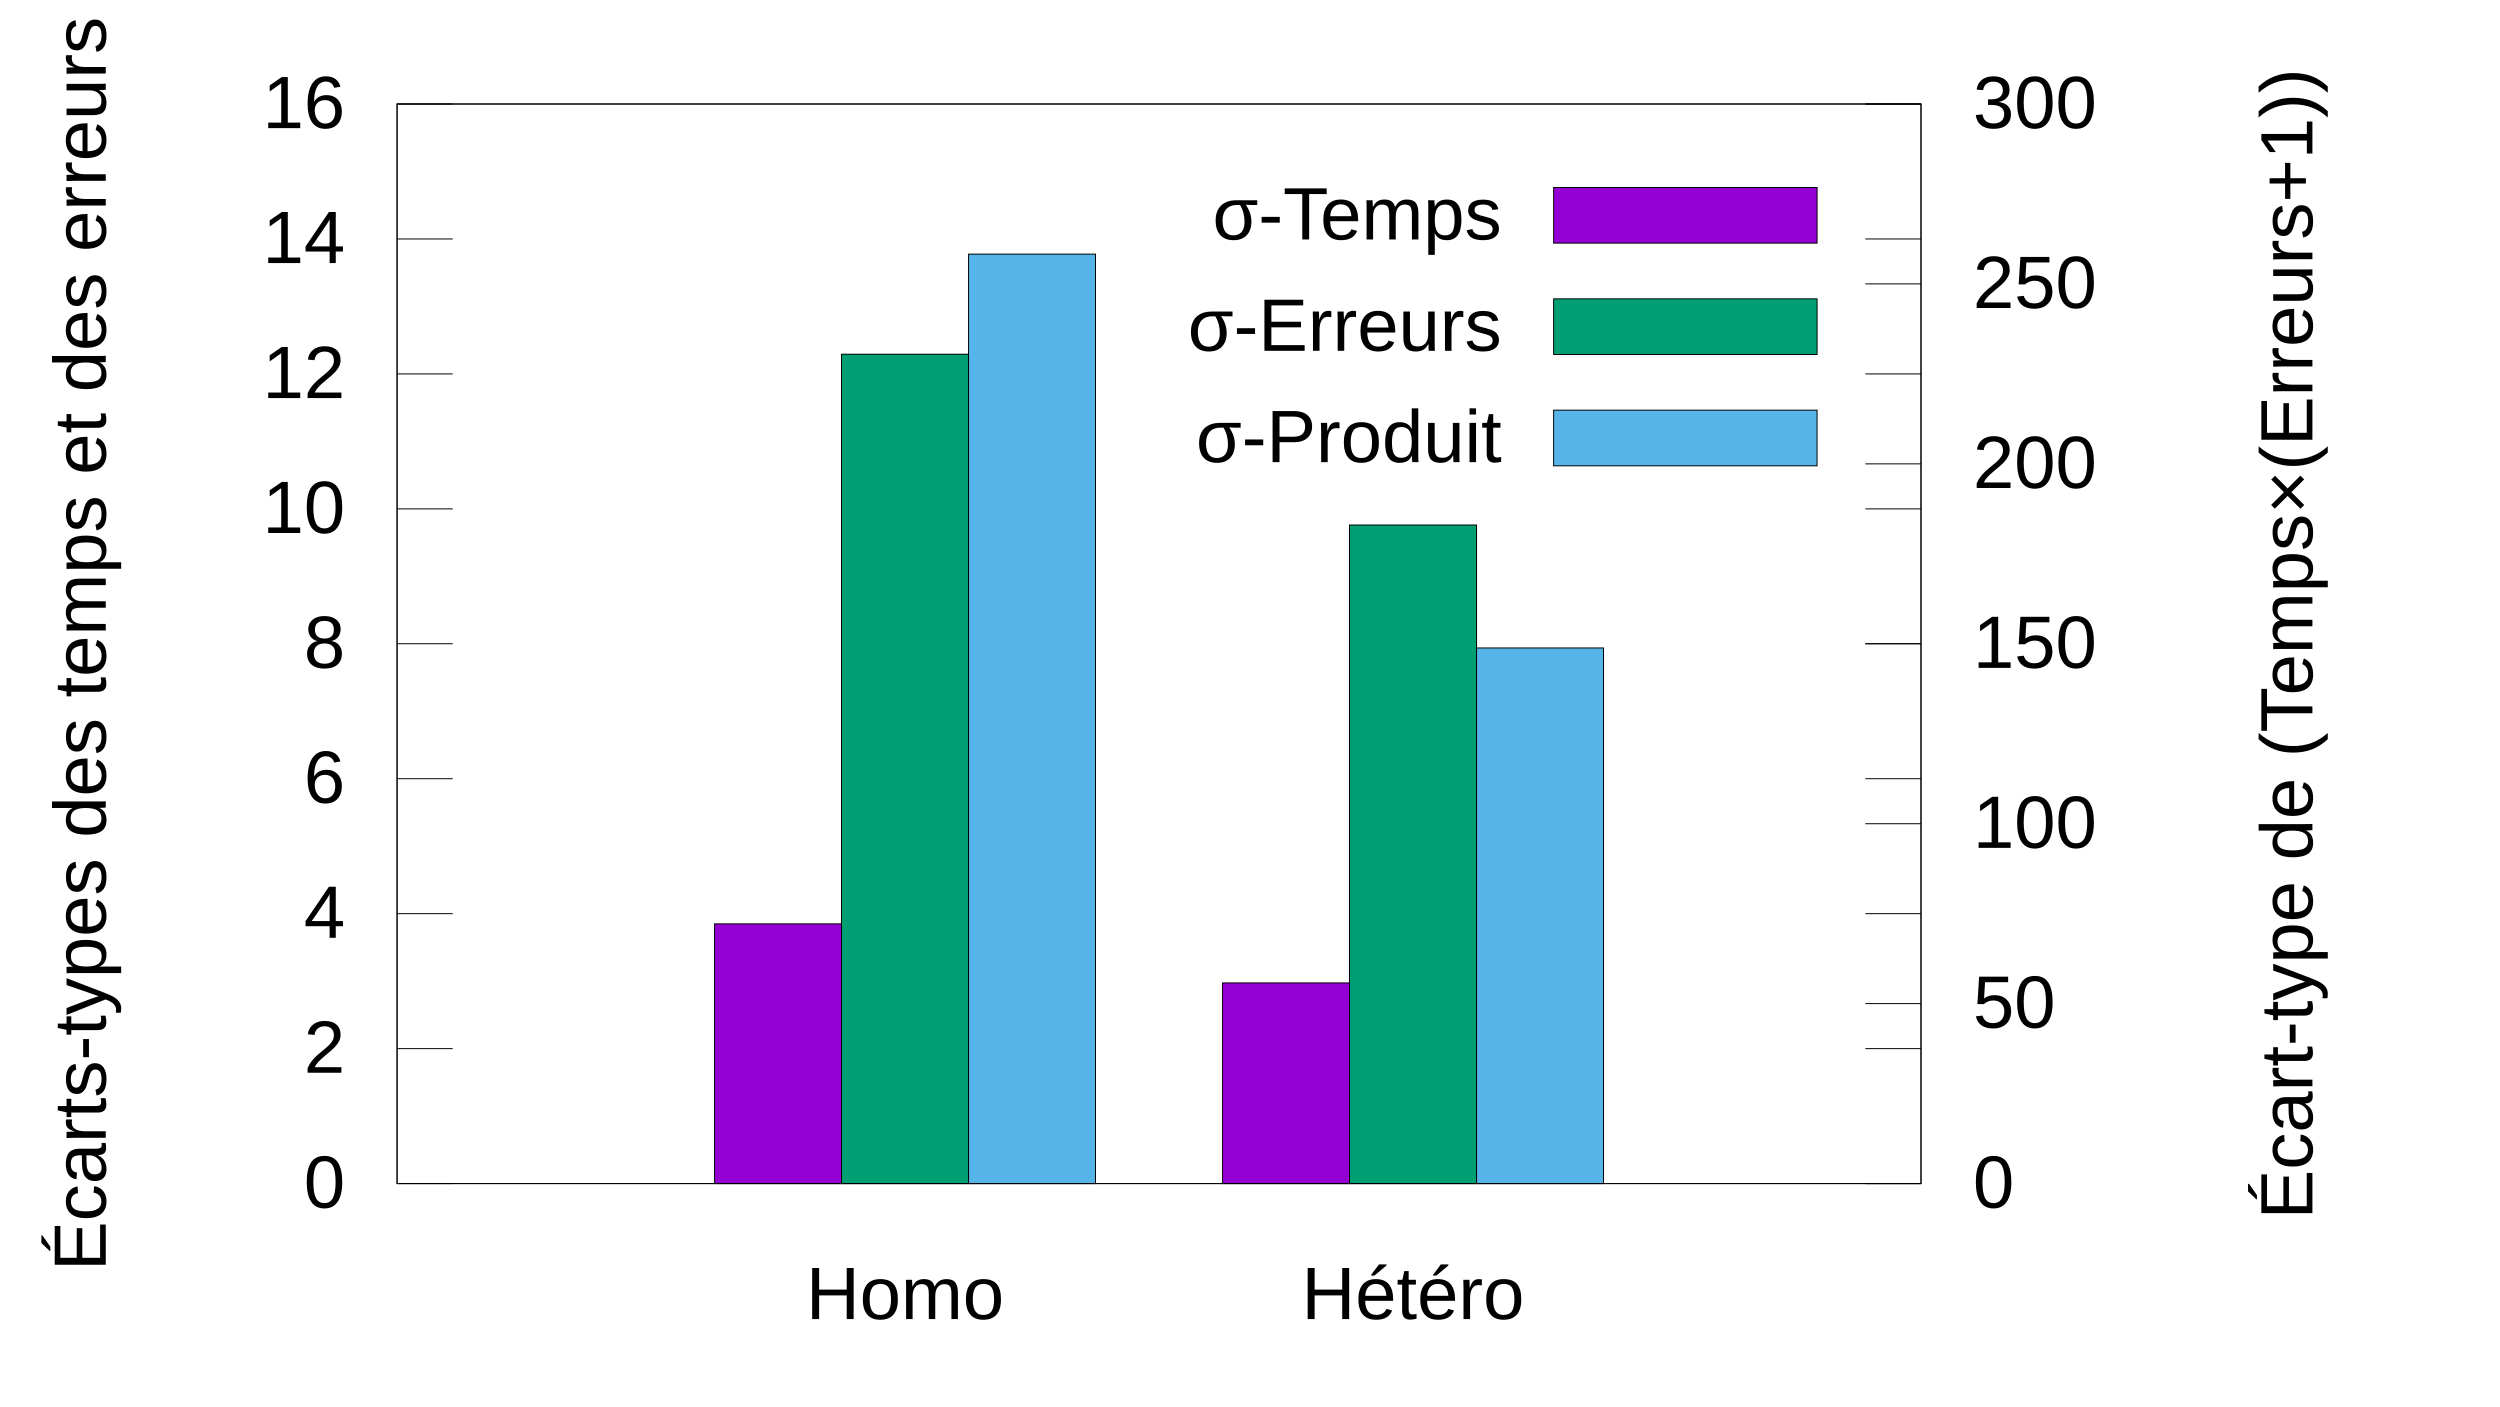
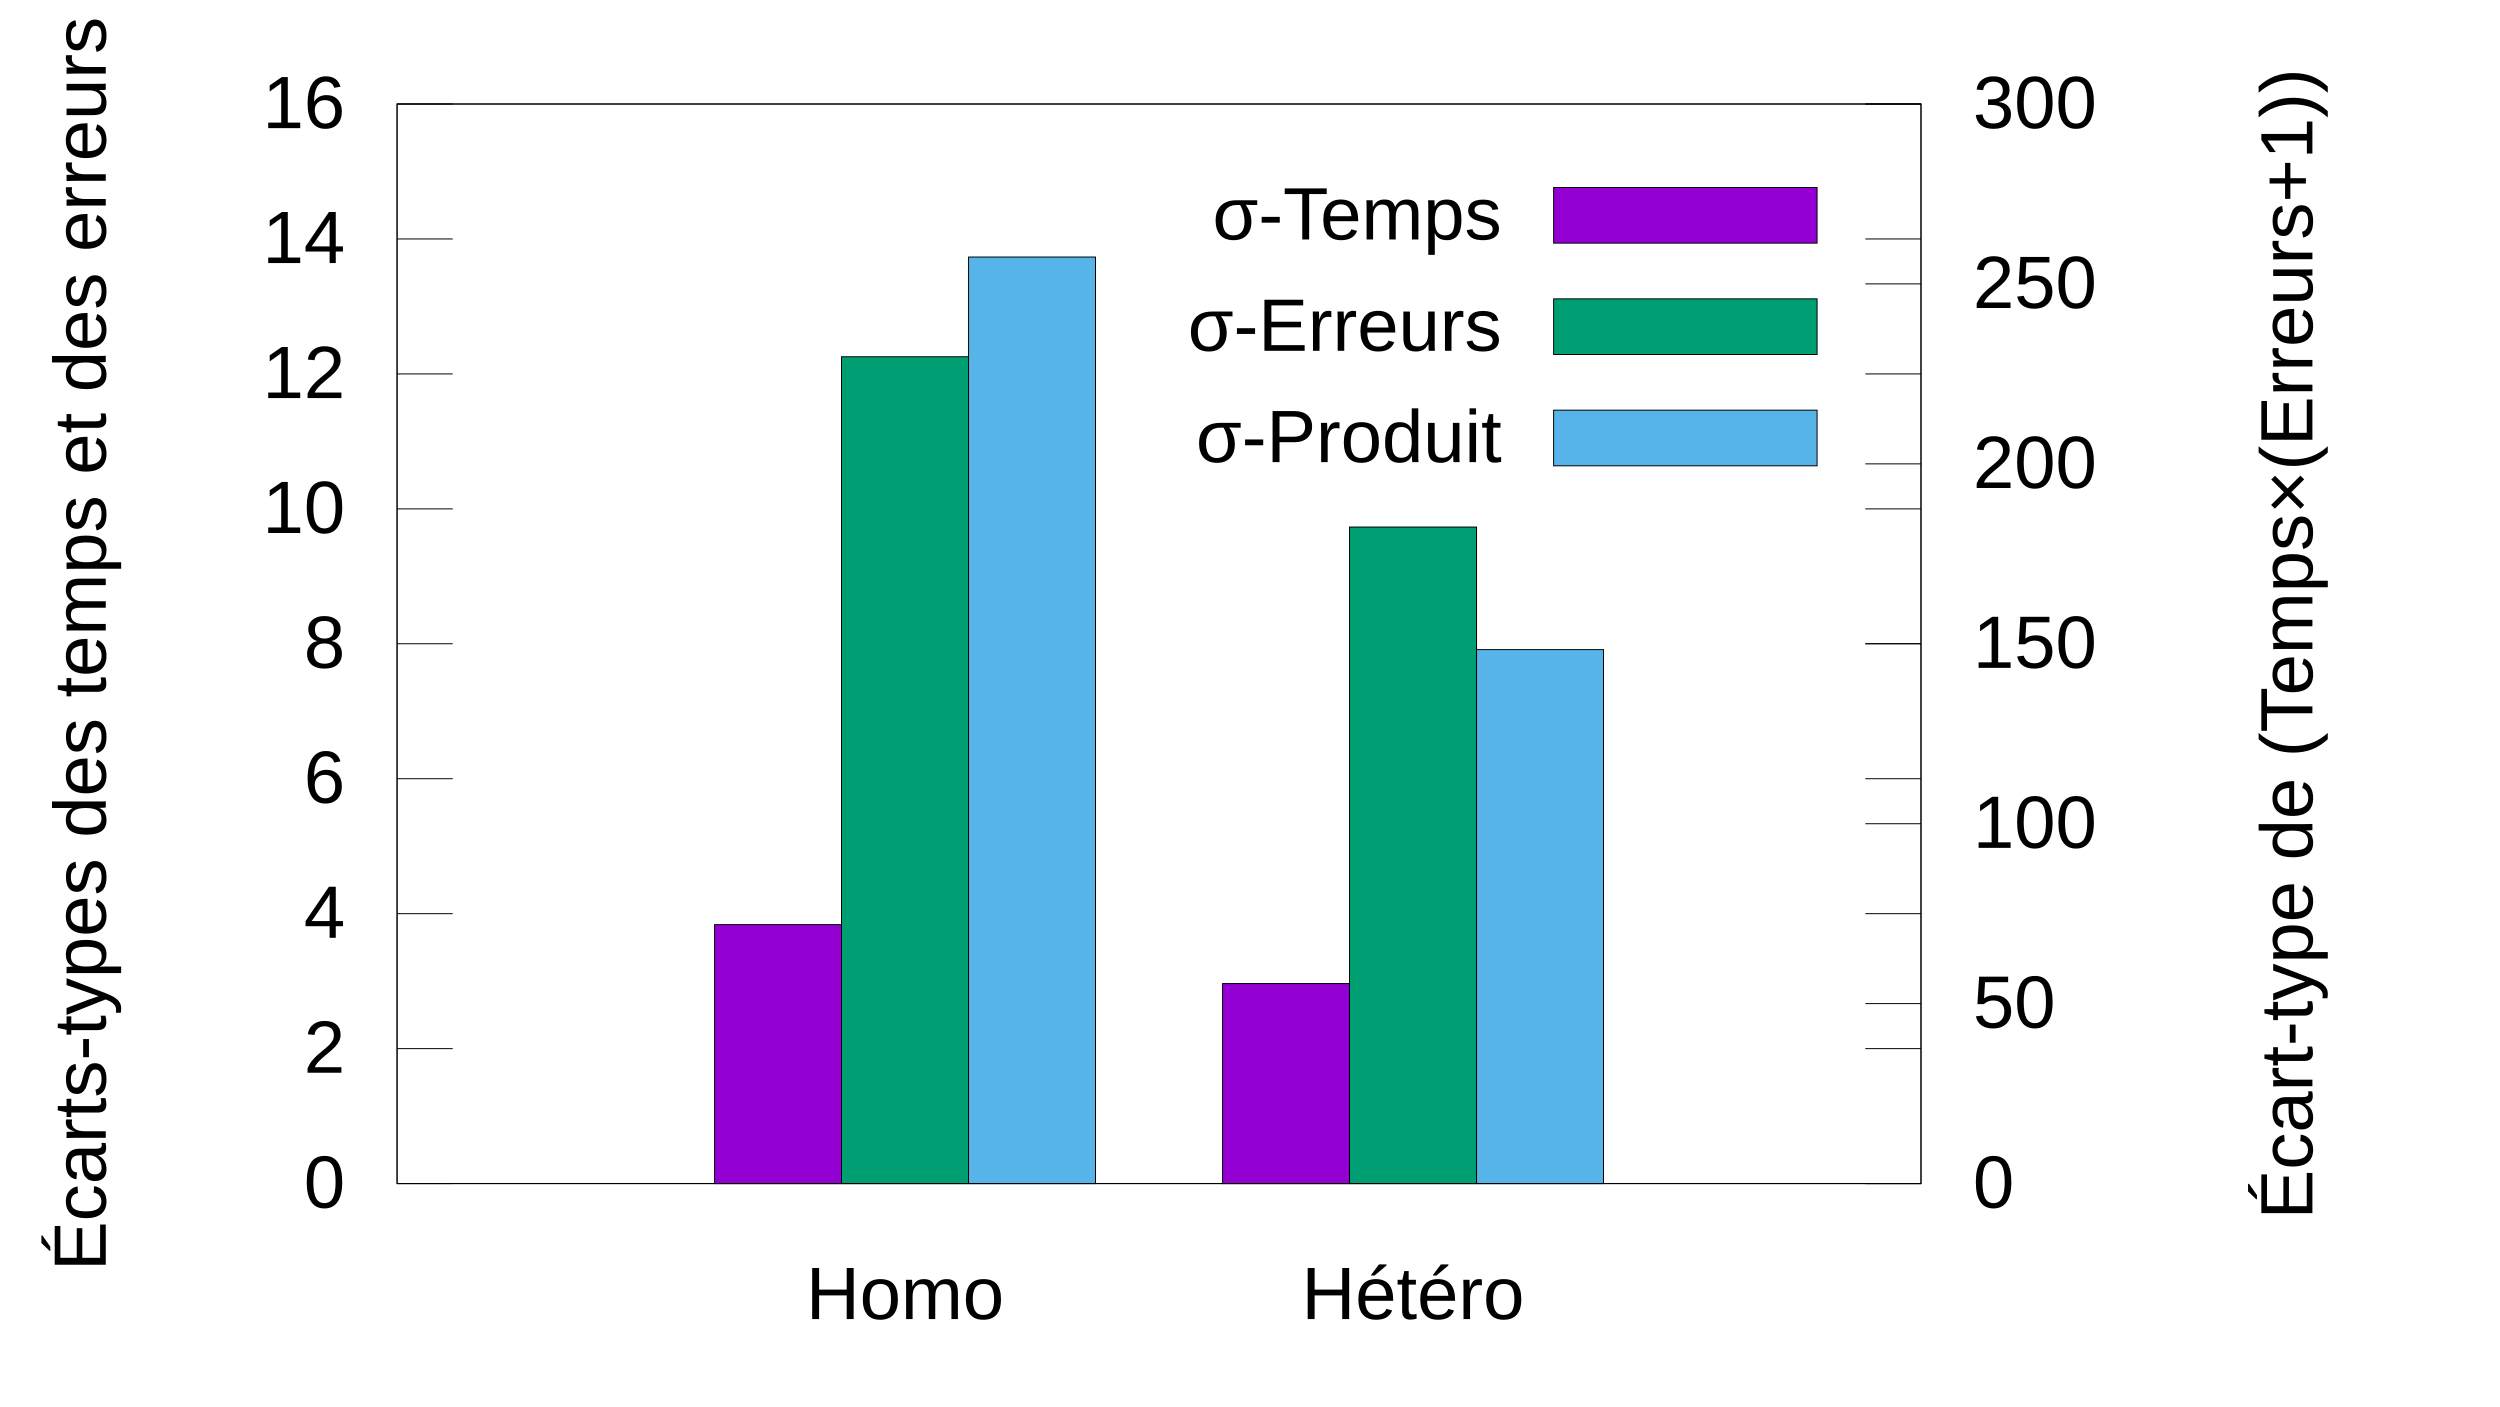
<svg xmlns="http://www.w3.org/2000/svg" xmlns:xlink="http://www.w3.org/1999/xlink" width="2560" height="1440" viewBox="0 0 2560 1440">
  <g id="gnuplot_canvas">
    <rect x="0" y="0" width="2560" height="1440" fill="none" />
    <defs>
      <circle id="gpDot" r="0.5" stroke-width="0.5" />
      <path id="gpPt0" stroke-width="0.035" stroke="currentColor" d="M-1,0 h2 M0,-1 v2" />
      <path id="gpPt1" stroke-width="0.035" stroke="currentColor" d="M-1,-1 L1,1 M1,-1 L-1,1" />
      <path id="gpPt2" stroke-width="0.035" stroke="currentColor" d="M-1,0 L1,0 M0,-1 L0,1 M-1,-1 L1,1 M-1,1 L1,-1" />
      <rect id="gpPt3" stroke-width="0.035" stroke="currentColor" x="-1" y="-1" width="2" height="2" />
      <rect id="gpPt4" stroke-width="0.035" stroke="currentColor" fill="currentColor" x="-1" y="-1" width="2" height="2" />
      <circle id="gpPt5" stroke-width="0.035" stroke="currentColor" cx="0" cy="0" r="1" />
      <use xlink:href="#gpPt5" id="gpPt6" fill="currentColor" stroke="none" />
      <path id="gpPt7" stroke-width="0.035" stroke="currentColor" d="M0,-1.33 L-1.33,0.67 L1.33,0.67 z" />
      <use xlink:href="#gpPt7" id="gpPt8" fill="currentColor" stroke="none" />
      <use xlink:href="#gpPt7" id="gpPt9" stroke="currentColor" transform="rotate(180)" />
      <use xlink:href="#gpPt9" id="gpPt10" fill="currentColor" stroke="none" />
      <use xlink:href="#gpPt3" id="gpPt11" stroke="currentColor" transform="rotate(45)" />
      <use xlink:href="#gpPt11" id="gpPt12" fill="currentColor" stroke="none" />
      <path id="gpPt13" stroke-width="0.035" stroke="currentColor" d="M0,1.330 L1.265,0.411 L0.782,-1.067 L-0.782,-1.076 L-1.265,0.411 z" />
      <use xlink:href="#gpPt13" id="gpPt14" fill="currentColor" stroke="none" />
      <filter id="textbox" filterUnits="objectBoundingBox" x="0" y="0" height="1" width="1">
        <feFlood flood-color="white" flood-opacity="1" result="bgnd" />
        <feComposite in="SourceGraphic" in2="bgnd" operator="atop" />
      </filter>
      <filter id="greybox" filterUnits="objectBoundingBox" x="0" y="0" height="1" width="1">
        <feFlood flood-color="lightgrey" flood-opacity="1" result="grey" />
        <feComposite in="SourceGraphic" in2="grey" operator="atop" />
      </filter>
    </defs>
    <g fill="none" color="white" stroke="currentColor" stroke-width="1.00" stroke-linecap="butt" stroke-linejoin="miter">
</g>
    <g fill="none" color="black" stroke="currentColor" stroke-width="1.00" stroke-linecap="butt" stroke-linejoin="miter">
      <path stroke="black" d="M406.6,1212.0 L463.6,1212.0 M1967.1,1212.0 L1910.1,1212.0  " />
      <g transform="translate(353.4,1236.7)" stroke="none" fill="black" font-family="Arial" font-size="76.00" text-anchor="end">
        <text>
          <tspan font-family="Arial"> 0</tspan>
        </text>
      </g>
    </g>
    <g fill="none" color="black" stroke="currentColor" stroke-width="1.00" stroke-linecap="butt" stroke-linejoin="miter">
      <path stroke="black" d="M406.6,1073.8 L463.6,1073.8 M1967.1,1073.8 L1910.1,1073.8  " />
      <g transform="translate(353.4,1098.5)" stroke="none" fill="black" font-family="Arial" font-size="76.00" text-anchor="end">
        <text>
          <tspan font-family="Arial"> 2</tspan>
        </text>
      </g>
    </g>
    <g fill="none" color="black" stroke="currentColor" stroke-width="1.00" stroke-linecap="butt" stroke-linejoin="miter">
      <path stroke="black" d="M406.6,935.6 L463.6,935.6 M1967.1,935.6 L1910.1,935.6  " />
      <g transform="translate(353.4,960.3)" stroke="none" fill="black" font-family="Arial" font-size="76.00" text-anchor="end">
        <text>
          <tspan font-family="Arial"> 4</tspan>
        </text>
      </g>
    </g>
    <g fill="none" color="black" stroke="currentColor" stroke-width="1.00" stroke-linecap="butt" stroke-linejoin="miter">
      <path stroke="black" d="M406.6,797.4 L463.6,797.4 M1967.1,797.4 L1910.1,797.4  " />
      <g transform="translate(353.4,822.1)" stroke="none" fill="black" font-family="Arial" font-size="76.00" text-anchor="end">
        <text>
          <tspan font-family="Arial"> 6</tspan>
        </text>
      </g>
    </g>
    <g fill="none" color="black" stroke="currentColor" stroke-width="1.00" stroke-linecap="butt" stroke-linejoin="miter">
      <path stroke="black" d="M406.6,659.2 L463.6,659.2 M1967.1,659.2 L1910.1,659.2  " />
      <g transform="translate(353.4,683.9)" stroke="none" fill="black" font-family="Arial" font-size="76.00" text-anchor="end">
        <text>
          <tspan font-family="Arial"> 8</tspan>
        </text>
      </g>
    </g>
    <g fill="none" color="black" stroke="currentColor" stroke-width="1.00" stroke-linecap="butt" stroke-linejoin="miter">
      <path stroke="black" d="M406.6,521.1 L463.6,521.1 M1967.1,521.1 L1910.1,521.1  " />
      <g transform="translate(353.4,545.8)" stroke="none" fill="black" font-family="Arial" font-size="76.00" text-anchor="end">
        <text>
          <tspan font-family="Arial"> 10</tspan>
        </text>
      </g>
    </g>
    <g fill="none" color="black" stroke="currentColor" stroke-width="1.00" stroke-linecap="butt" stroke-linejoin="miter">
      <path stroke="black" d="M406.6,382.9 L463.6,382.9 M1967.1,382.9 L1910.1,382.9  " />
      <g transform="translate(353.4,407.6)" stroke="none" fill="black" font-family="Arial" font-size="76.00" text-anchor="end">
        <text>
          <tspan font-family="Arial"> 12</tspan>
        </text>
      </g>
    </g>
    <g fill="none" color="black" stroke="currentColor" stroke-width="1.00" stroke-linecap="butt" stroke-linejoin="miter">
      <path stroke="black" d="M406.6,244.7 L463.6,244.7 M1967.1,244.7 L1910.1,244.7  " />
      <g transform="translate(353.4,269.4)" stroke="none" fill="black" font-family="Arial" font-size="76.00" text-anchor="end">
        <text>
          <tspan font-family="Arial"> 14</tspan>
        </text>
      </g>
    </g>
    <g fill="none" color="black" stroke="currentColor" stroke-width="1.00" stroke-linecap="butt" stroke-linejoin="miter">
      <path stroke="black" d="M406.6,106.5 L463.6,106.5 M1967.1,106.5 L1910.1,106.5  " />
      <g transform="translate(353.4,131.2)" stroke="none" fill="black" font-family="Arial" font-size="76.00" text-anchor="end">
        <text>
          <tspan font-family="Arial"> 16</tspan>
        </text>
      </g>
    </g>
    <g fill="none" color="black" stroke="currentColor" stroke-width="1.00" stroke-linecap="butt" stroke-linejoin="miter">
      <path stroke="black" d="M926.8,1212.0 M926.8,106.5  " />
      <g transform="translate(926.8,1350.7)" stroke="none" fill="black" font-family="Arial" font-size="76.00" text-anchor="middle">
        <text>
          <tspan font-family="Arial">Homo</tspan>
        </text>
      </g>
    </g>
    <g fill="none" color="black" stroke="currentColor" stroke-width="1.00" stroke-linecap="butt" stroke-linejoin="miter">
      <path stroke="black" d="M1446.9,1212.0 M1446.9,106.5  " />
      <g transform="translate(1446.9,1350.7)" stroke="none" fill="black" font-family="Arial" font-size="76.00" text-anchor="middle">
        <text>
          <tspan font-family="Arial">Hétéro</tspan>
        </text>
      </g>
    </g>
    <g fill="none" color="black" stroke="currentColor" stroke-width="1.00" stroke-linecap="butt" stroke-linejoin="miter">
      <path stroke="black" d="M1967.1,1212.0 L1910.1,1212.0  " />
      <g transform="translate(2020.3,1236.7)" stroke="none" fill="black" font-family="Arial" font-size="76.00" text-anchor="start">
        <text>
          <tspan font-family="Arial"> 0</tspan>
        </text>
      </g>
    </g>
    <g fill="none" color="black" stroke="currentColor" stroke-width="1.00" stroke-linecap="butt" stroke-linejoin="miter">
      <path stroke="black" d="M1967.1,1027.7 L1910.1,1027.7  " />
      <g transform="translate(2020.3,1052.4)" stroke="none" fill="black" font-family="Arial" font-size="76.00" text-anchor="start">
        <text>
          <tspan font-family="Arial"> 50</tspan>
        </text>
      </g>
    </g>
    <g fill="none" color="black" stroke="currentColor" stroke-width="1.00" stroke-linecap="butt" stroke-linejoin="miter">
      <path stroke="black" d="M1967.1,843.5 L1910.1,843.5  " />
      <g transform="translate(2020.3,868.2)" stroke="none" fill="black" font-family="Arial" font-size="76.00" text-anchor="start">
        <text>
          <tspan font-family="Arial"> 100</tspan>
        </text>
      </g>
    </g>
    <g fill="none" color="black" stroke="currentColor" stroke-width="1.00" stroke-linecap="butt" stroke-linejoin="miter">
      <path stroke="black" d="M1967.1,659.2 L1910.1,659.2  " />
      <g transform="translate(2020.3,683.9)" stroke="none" fill="black" font-family="Arial" font-size="76.00" text-anchor="start">
        <text>
          <tspan font-family="Arial"> 150</tspan>
        </text>
      </g>
    </g>
    <g fill="none" color="black" stroke="currentColor" stroke-width="1.00" stroke-linecap="butt" stroke-linejoin="miter">
      <path stroke="black" d="M1967.1,475.0 L1910.1,475.0  " />
      <g transform="translate(2020.3,499.7)" stroke="none" fill="black" font-family="Arial" font-size="76.00" text-anchor="start">
        <text>
          <tspan font-family="Arial"> 200</tspan>
        </text>
      </g>
    </g>
    <g fill="none" color="black" stroke="currentColor" stroke-width="1.00" stroke-linecap="butt" stroke-linejoin="miter">
      <path stroke="black" d="M1967.1,290.7 L1910.1,290.7  " />
      <g transform="translate(2020.3,315.4)" stroke="none" fill="black" font-family="Arial" font-size="76.00" text-anchor="start">
        <text>
          <tspan font-family="Arial"> 250</tspan>
        </text>
      </g>
    </g>
    <g fill="none" color="black" stroke="currentColor" stroke-width="1.00" stroke-linecap="butt" stroke-linejoin="miter">
      <path stroke="black" d="M1967.1,106.5 L1910.1,106.5  " />
      <g transform="translate(2020.3,131.2)" stroke="none" fill="black" font-family="Arial" font-size="76.00" text-anchor="start">
        <text>
          <tspan font-family="Arial"> 300</tspan>
        </text>
      </g>
    </g>
    <g fill="none" color="black" stroke="currentColor" stroke-width="1.00" stroke-linecap="butt" stroke-linejoin="miter">
</g>
    <g fill="none" color="black" stroke="currentColor" stroke-width="1.00" stroke-linecap="butt" stroke-linejoin="miter">
      <path stroke="black" d="M406.6,106.5 L406.6,1212.0 L1967.1,1212.0 L1967.1,106.5 L406.6,106.5 Z  " />
    </g>
    <g fill="none" color="black" stroke="currentColor" stroke-width="1.00" stroke-linecap="butt" stroke-linejoin="miter">
      <g transform="translate(108.3,659.3) rotate(270)" stroke="none" fill="black" font-family="Arial" font-size="76.00" text-anchor="middle">
        <text>
          <tspan font-family="Arial">Écarts-types des temps et des erreurs</tspan>
        </text>
      </g>
    </g>
    <g fill="none" color="black" stroke="currentColor" stroke-width="1.00" stroke-linecap="butt" stroke-linejoin="miter">
      <g transform="translate(2367.9,659.3) rotate(270)" stroke="none" fill="black" font-family="Arial" font-size="76.00" text-anchor="middle">
        <text>
          <tspan font-family="Arial">Écart-type de (Temps×(Erreurs+1))</tspan>
        </text>
      </g>
    </g>
    <g fill="none" color="black" stroke="currentColor" stroke-width="1.00" stroke-linecap="butt" stroke-linejoin="miter">
</g>
    <g id="gnuplot_plot_1">
      <g fill="none" color="black" stroke="currentColor" stroke-width="1.00" stroke-linecap="butt" stroke-linejoin="miter">
        <g transform="translate(1537.7,245.2)" stroke="none" fill="black" font-family="Arial" font-size="76.00" text-anchor="end">
          <text>
            <tspan font-family="Arial">σ-Temps</tspan>
          </text>
        </g>
      </g>
      <g fill="none" color="black" stroke="currentColor" stroke-width="1.00" stroke-linecap="butt" stroke-linejoin="miter">
        <g stroke="none" shape-rendering="crispEdges">
          <polygon fill="rgb(148,   0, 211)" points="1590.9,249.0 1860.7,249.0 1860.7,192.0 1590.9,192.0 " />
        </g>
        <path stroke="black" d="M1590.9,249.0 L1860.7,249.0 L1860.7,192.0 L1590.9,192.0 L1590.9,249.0 Z  " />
      </g>
      <g fill="none" color="black" stroke="currentColor" stroke-width="1.00" stroke-linecap="butt" stroke-linejoin="miter">
        <g stroke="none" shape-rendering="crispEdges">
-           <polygon fill="rgb(148,   0, 211)" points="731.7,1212.0 861.8,1212.0 861.8,945.9 731.7,945.9 " />
-         </g>
-         <path stroke="black" d="M731.7,1212.0 L731.7,946.0 L861.7,946.0 L861.7,1212.0 L731.7,1212.0 Z  " />
-       </g>
-       <g fill="none" color="black" stroke="currentColor" stroke-width="1.00" stroke-linecap="butt" stroke-linejoin="miter">
-         <g stroke="none" shape-rendering="crispEdges">
-           <polygon fill="rgb(148,   0, 211)" points="1251.9,1212.0 1382.0,1212.0 1382.0,1006.4 1251.9,1006.4 " />
-         </g>
-         <path stroke="black" d="M1251.9,1212.0 L1251.9,1006.5 L1381.9,1006.5 L1381.9,1212.0 L1251.9,1212.0 Z  " />
+           <polygon fill="rgb(148,   0, 211)" points="731.7,1212.0 861.8,1212.0 861.8,946.7 731.7,946.7 " />
+         </g>
+         <path stroke="black" d="M731.7,1212.0 L731.7,946.8 L861.7,946.8 L861.7,1212.0 L731.7,1212.0 Z  " />
+       </g>
+       <g fill="none" color="black" stroke="currentColor" stroke-width="1.00" stroke-linecap="butt" stroke-linejoin="miter">
+         <g stroke="none" shape-rendering="crispEdges">
+           <polygon fill="rgb(148,   0, 211)" points="1251.9,1212.0 1382.0,1212.0 1382.0,1007.1 1251.9,1007.1 " />
+         </g>
+         <path stroke="black" d="M1251.9,1212.0 L1251.9,1007.2 L1381.9,1007.2 L1381.9,1212.0 L1251.9,1212.0 Z  " />
      </g>
      <g fill="none" color="black" stroke="currentColor" stroke-width="1.00" stroke-linecap="butt" stroke-linejoin="miter">
</g>
    </g>
    <g id="gnuplot_plot_2">
      <g fill="none" color="black" stroke="currentColor" stroke-width="1.00" stroke-linecap="butt" stroke-linejoin="miter">
        <g transform="translate(1537.7,359.2)" stroke="none" fill="black" font-family="Arial" font-size="76.00" text-anchor="end">
          <text>
            <tspan font-family="Arial">σ-Erreurs</tspan>
          </text>
        </g>
      </g>
      <g fill="none" color="black" stroke="currentColor" stroke-width="1.00" stroke-linecap="butt" stroke-linejoin="miter">
        <g stroke="none" shape-rendering="crispEdges">
          <polygon fill="rgb(  0, 158, 115)" points="1590.9,363.0 1860.7,363.0 1860.7,306.0 1590.9,306.0 " />
        </g>
        <path stroke="black" d="M1590.9,363.0 L1860.7,363.0 L1860.7,306.0 L1590.9,306.0 L1590.9,363.0 Z  " />
      </g>
      <g fill="none" color="black" stroke="currentColor" stroke-width="1.00" stroke-linecap="butt" stroke-linejoin="miter">
        <g stroke="none" shape-rendering="crispEdges">
-           <polygon fill="rgb(  0, 158, 115)" points="861.7,1212.0 991.9,1212.0 991.9,362.6 861.7,362.6 " />
-         </g>
-         <path stroke="black" d="M861.7,1212.0 L861.7,362.7 L991.8,362.7 L991.8,1212.0 L861.7,1212.0 Z  " />
-       </g>
-       <g fill="none" color="black" stroke="currentColor" stroke-width="1.00" stroke-linecap="butt" stroke-linejoin="miter">
-         <g stroke="none" shape-rendering="crispEdges">
-           <polygon fill="rgb(  0, 158, 115)" points="1381.9,1212.0 1512.1,1212.0 1512.1,537.5 1381.9,537.5 " />
-         </g>
-         <path stroke="black" d="M1381.9,1212.0 L1381.9,537.6 L1512.0,537.6 L1512.0,1212.0 L1381.9,1212.0 Z  " />
+           <polygon fill="rgb(  0, 158, 115)" points="861.7,1212.0 991.9,1212.0 991.9,365.2 861.7,365.2 " />
+         </g>
+         <path stroke="black" d="M861.7,1212.0 L861.7,365.3 L991.8,365.3 L991.8,1212.0 L861.7,1212.0 Z  " />
+       </g>
+       <g fill="none" color="black" stroke="currentColor" stroke-width="1.00" stroke-linecap="butt" stroke-linejoin="miter">
+         <g stroke="none" shape-rendering="crispEdges">
+           <polygon fill="rgb(  0, 158, 115)" points="1381.9,1212.0 1512.1,1212.0 1512.1,539.6 1381.9,539.6 " />
+         </g>
+         <path stroke="black" d="M1381.9,1212.0 L1381.9,539.7 L1512.0,539.7 L1512.0,1212.0 L1381.9,1212.0 Z  " />
      </g>
      <g fill="none" color="black" stroke="currentColor" stroke-width="1.00" stroke-linecap="butt" stroke-linejoin="miter">
</g>
    </g>
    <g id="gnuplot_plot_3">
      <g fill="none" color="black" stroke="currentColor" stroke-width="1.00" stroke-linecap="butt" stroke-linejoin="miter">
        <g transform="translate(1537.7,473.2)" stroke="none" fill="black" font-family="Arial" font-size="76.00" text-anchor="end">
          <text>
            <tspan font-family="Arial">σ-Produit</tspan>
          </text>
        </g>
      </g>
      <g fill="none" color="black" stroke="currentColor" stroke-width="1.00" stroke-linecap="butt" stroke-linejoin="miter">
        <g stroke="none" shape-rendering="crispEdges">
          <polygon fill="rgb( 86, 180, 233)" points="1590.9,477.0 1860.7,477.0 1860.7,420.0 1590.9,420.0 " />
        </g>
        <path stroke="black" d="M1590.9,477.0 L1860.7,477.0 L1860.7,420.0 L1590.9,420.0 L1590.9,477.0 Z  " />
      </g>
      <g fill="none" color="black" stroke="currentColor" stroke-width="1.00" stroke-linecap="butt" stroke-linejoin="miter">
        <g stroke="none" shape-rendering="crispEdges">
-           <polygon fill="rgb( 86, 180, 233)" points="991.8,1212.0 1121.9,1212.0 1121.9,260.1 991.8,260.1 " />
-         </g>
-         <path stroke="black" d="M991.8,1212.0 L991.8,260.2 L1121.8,260.2 L1121.8,1212.0 L991.8,1212.0 Z  " />
-       </g>
-       <g fill="none" color="black" stroke="currentColor" stroke-width="1.00" stroke-linecap="butt" stroke-linejoin="miter">
-         <g stroke="none" shape-rendering="crispEdges">
-           <polygon fill="rgb( 86, 180, 233)" points="1512.0,1212.0 1642.1,1212.0 1642.1,663.4 1512.0,663.4 " />
-         </g>
-         <path stroke="black" d="M1512.0,1212.0 L1512.0,663.5 L1642.0,663.5 L1642.0,1212.0 L1512.0,1212.0 Z  " />
+           <polygon fill="rgb( 86, 180, 233)" points="991.8,1212.0 1121.9,1212.0 1121.9,263.1 991.8,263.1 " />
+         </g>
+         <path stroke="black" d="M991.8,1212.0 L991.8,263.2 L1121.8,263.2 L1121.8,1212.0 L991.8,1212.0 Z  " />
+       </g>
+       <g fill="none" color="black" stroke="currentColor" stroke-width="1.00" stroke-linecap="butt" stroke-linejoin="miter">
+         <g stroke="none" shape-rendering="crispEdges">
+           <polygon fill="rgb( 86, 180, 233)" points="1512.0,1212.0 1642.1,1212.0 1642.1,665.1 1512.0,665.1 " />
+         </g>
+         <path stroke="black" d="M1512.0,1212.0 L1512.0,665.2 L1642.0,665.2 L1642.0,1212.0 L1512.0,1212.0 Z  " />
      </g>
      <g fill="none" color="black" stroke="currentColor" stroke-width="1.00" stroke-linecap="butt" stroke-linejoin="miter">
</g>
    </g>
    <g fill="none" color="white" stroke="rgb( 86, 180, 233)" stroke-width="2.00" stroke-linecap="butt" stroke-linejoin="miter">
</g>
    <g fill="none" color="black" stroke="currentColor" stroke-width="2.00" stroke-linecap="butt" stroke-linejoin="miter">
</g>
    <g fill="none" color="black" stroke="black" stroke-width="1.00" stroke-linecap="butt" stroke-linejoin="miter">
</g>
    <g fill="none" color="black" stroke="currentColor" stroke-width="1.00" stroke-linecap="butt" stroke-linejoin="miter">
      <path stroke="black" d="M406.6,106.5 L406.6,1212.0 L1967.1,1212.0 L1967.1,106.5 L406.6,106.5 Z  " />
    </g>
    <g fill="none" color="black" stroke="currentColor" stroke-width="1.00" stroke-linecap="butt" stroke-linejoin="miter">
</g>
  </g>
</svg>
